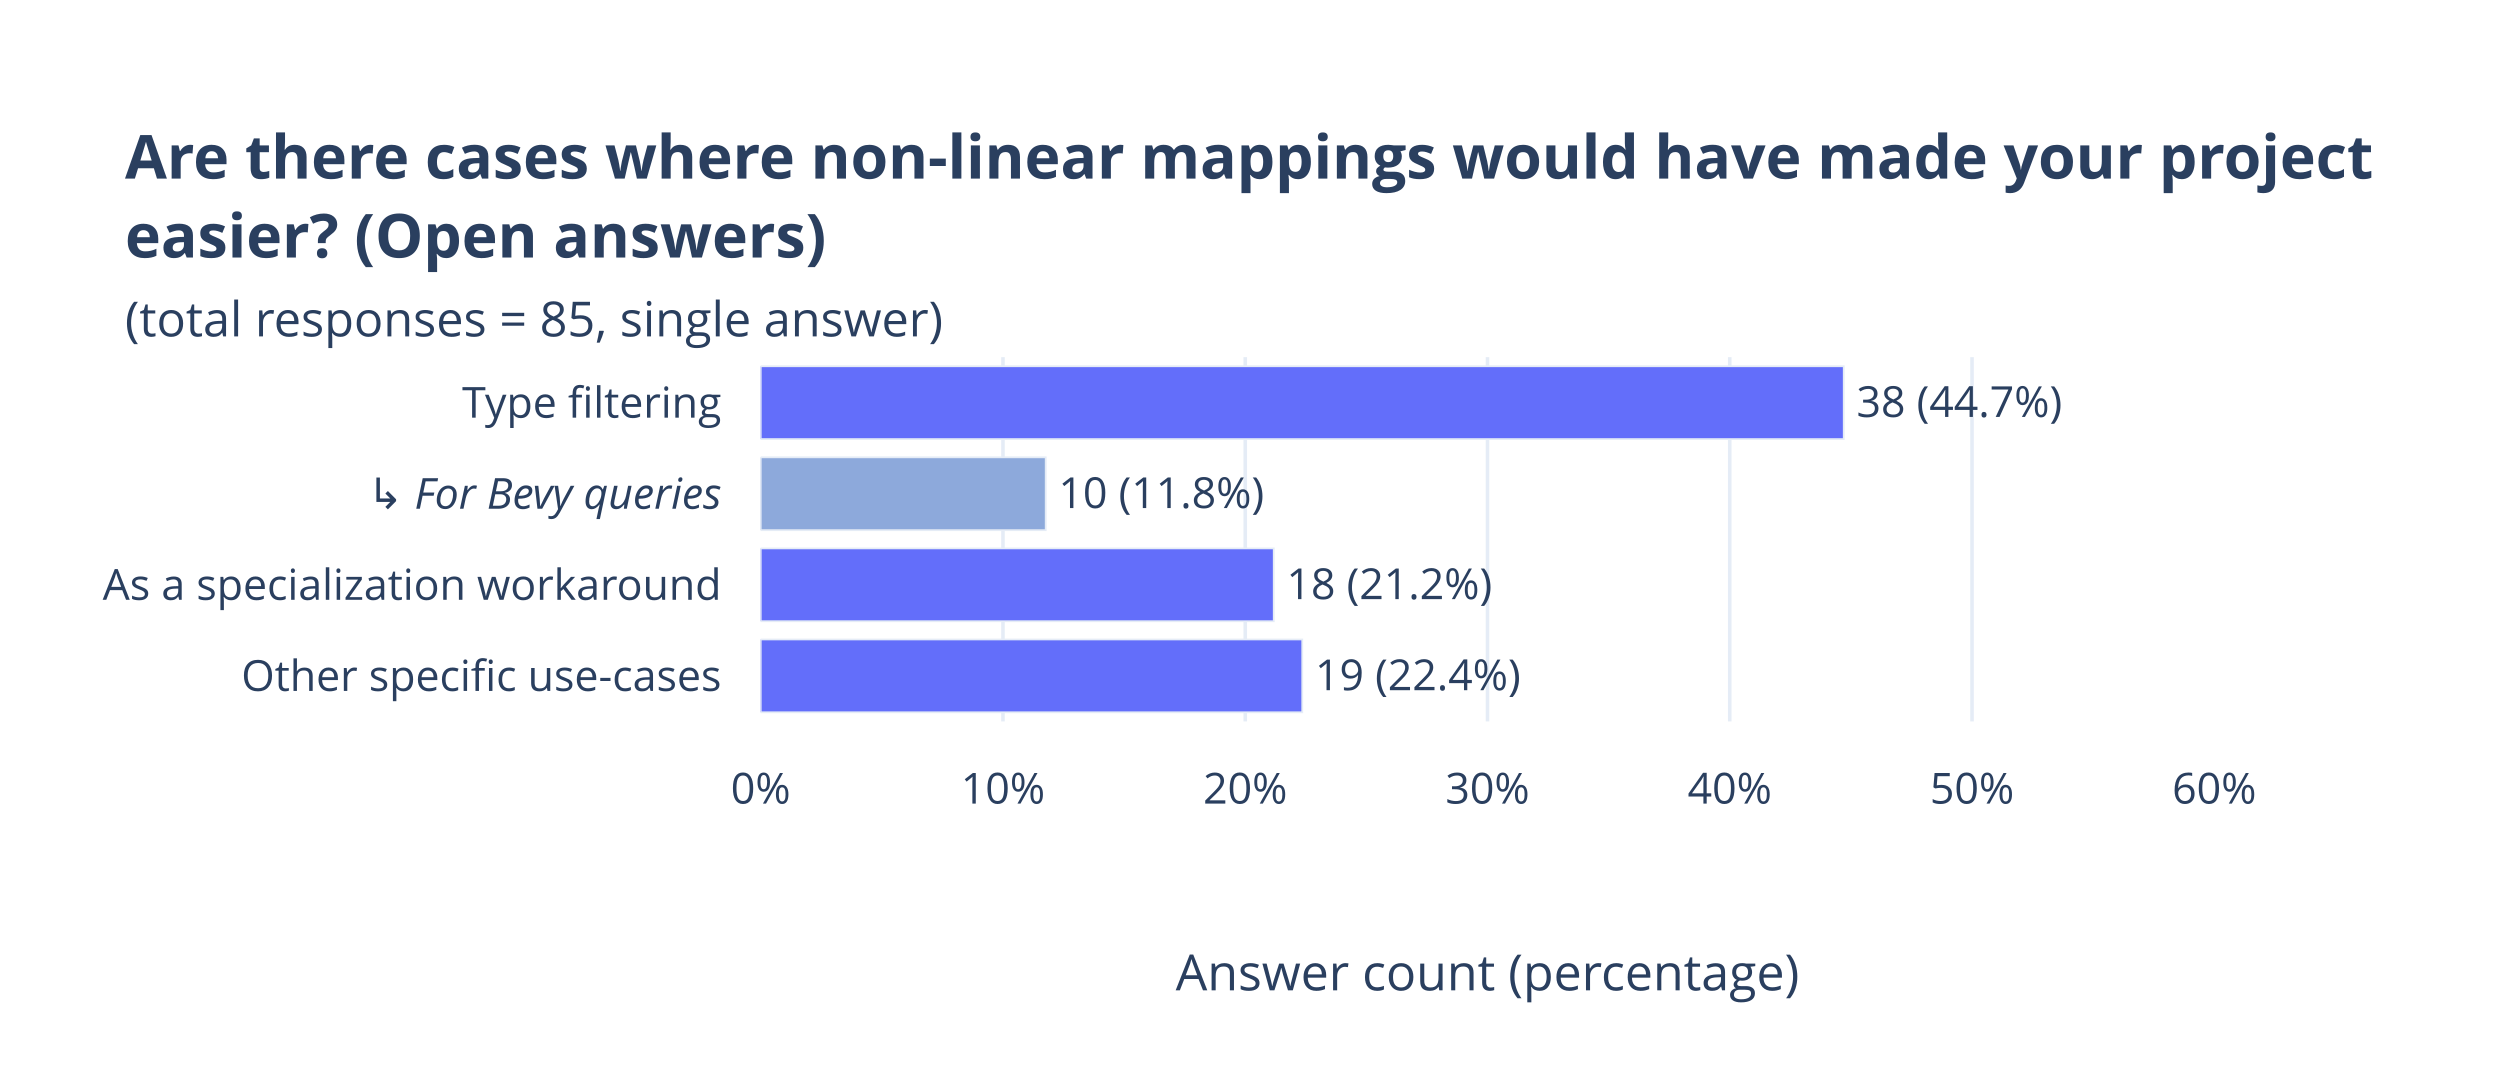
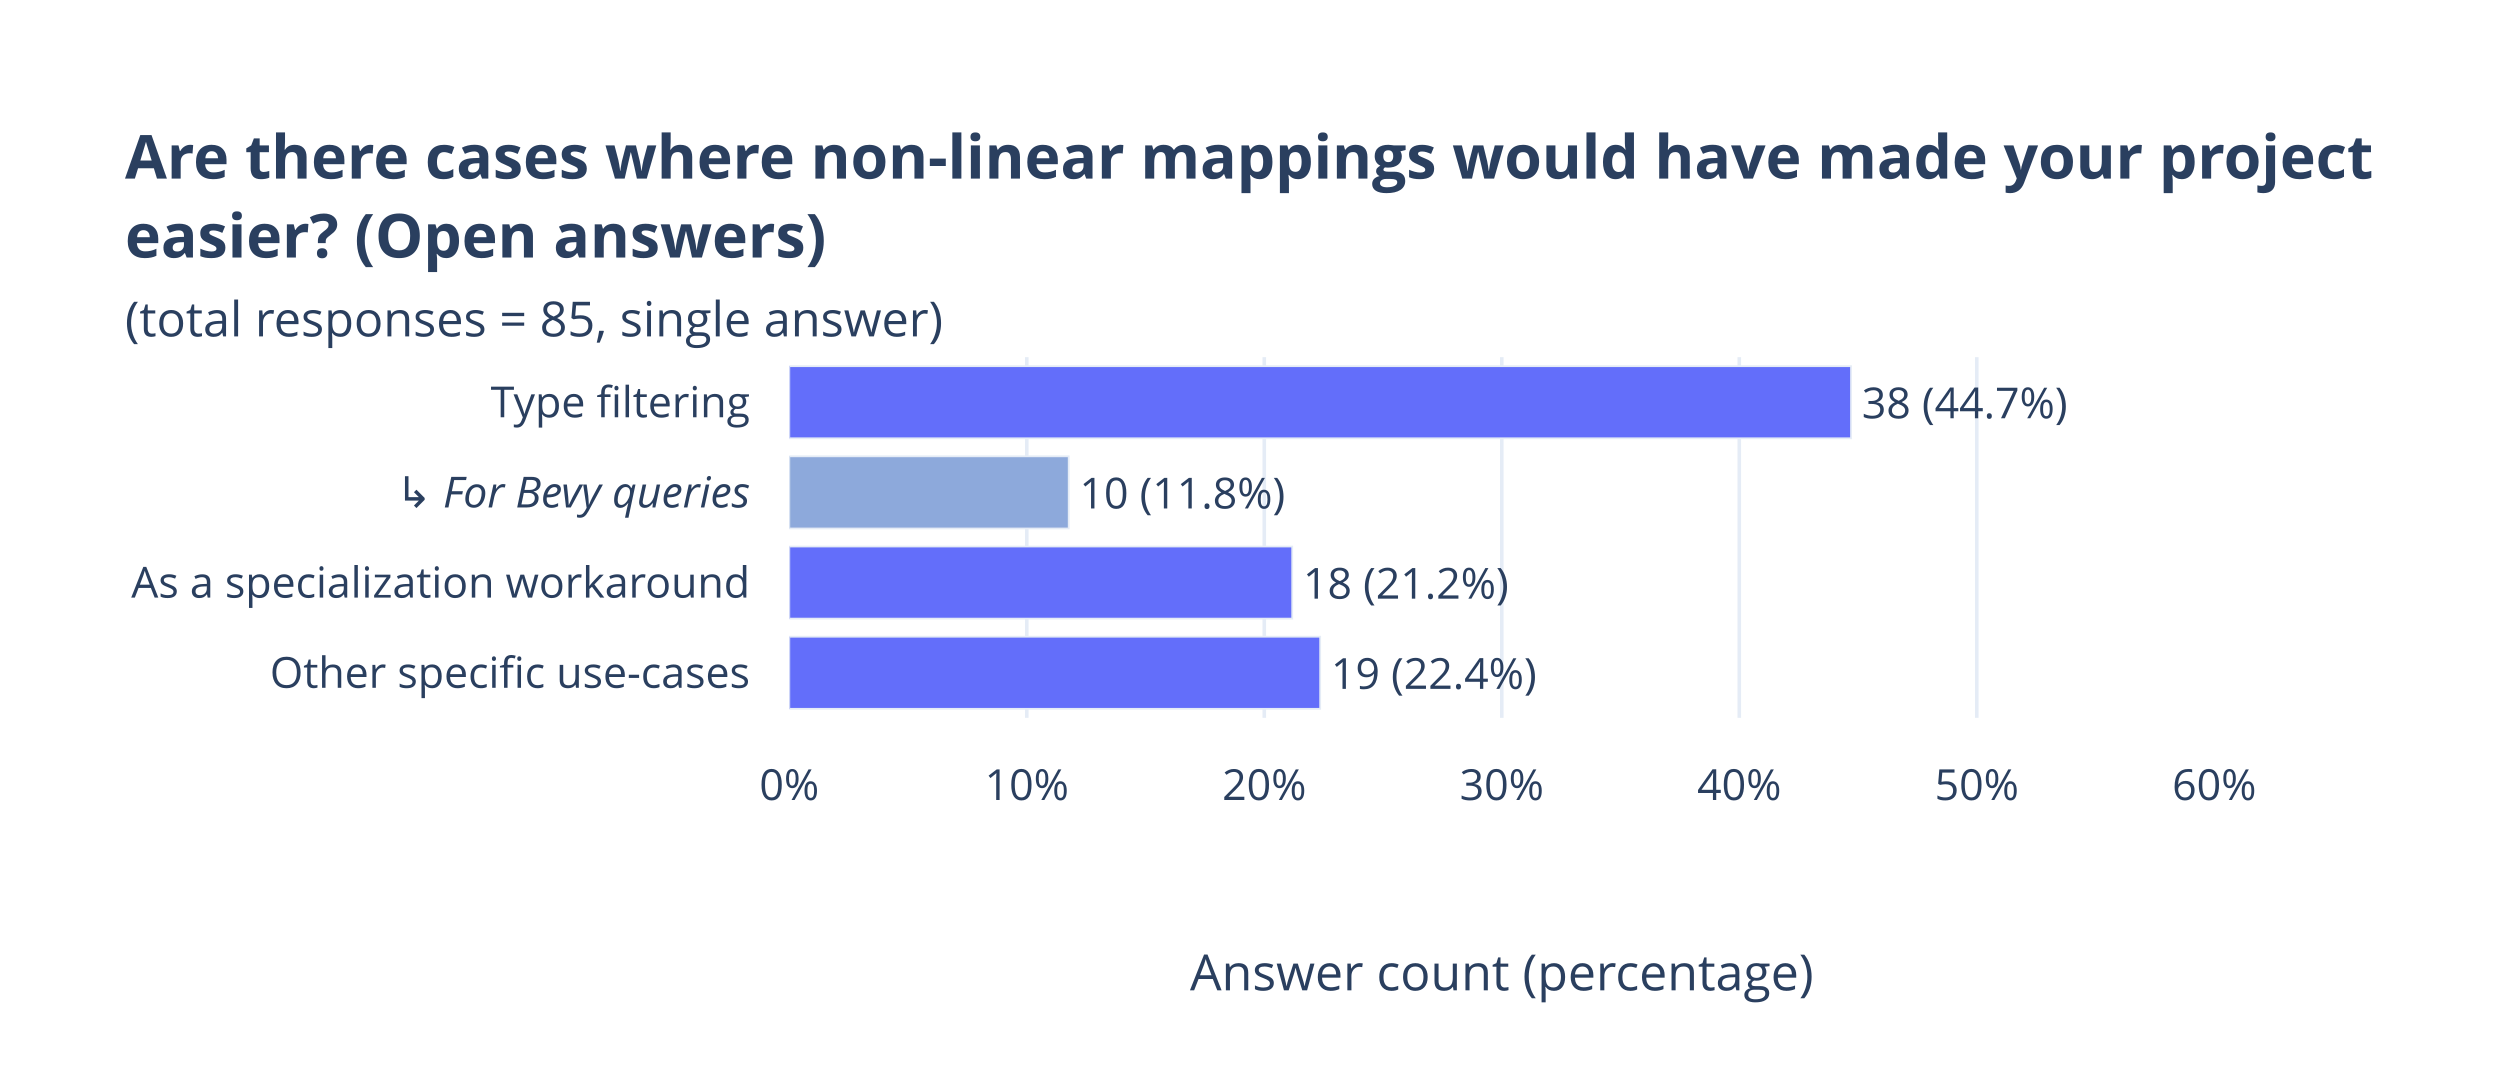
<svg xmlns="http://www.w3.org/2000/svg" class="main-svg" width="700" height="300" style="" viewBox="0 0 700 300">
  <rect x="0" y="0" width="700" height="300" style="fill: rgb(255, 255, 255); fill-opacity: 1;" />
-   <defs id="defs-b6dbfd">
+   <defs id="defs-c6d771">
    <g class="clips">
-       <clipPath id="clipb6dbfdxyplot" class="plotclip">
-         <rect width="407" height="102" />
+       <clipPath id="clipc6d771xyplot" class="plotclip">
+         <rect width="399" height="101" />
      </clipPath>
-       <clipPath class="axesclip" id="clipb6dbfdx">
-         <rect x="213" y="0" width="407" height="300" />
+       <clipPath class="axesclip" id="clipc6d771x">
+         <rect x="221" y="0" width="399" height="300" />
      </clipPath>
-       <clipPath class="axesclip" id="clipb6dbfdy">
-         <rect x="0" y="100" width="700" height="102" />
+       <clipPath class="axesclip" id="clipc6d771y">
+         <rect x="0" y="100" width="700" height="101" />
      </clipPath>
-       <clipPath class="axesclip" id="clipb6dbfdxy">
-         <rect x="213" y="100" width="407" height="102" />
+       <clipPath class="axesclip" id="clipc6d771xy">
+         <rect x="221" y="100" width="399" height="101" />
      </clipPath>
    </g>
    <g class="gradients" />
    <g class="patterns" />
  </defs>
  <g class="bglayer">
-     <rect class="bg" x="203" y="90" width="427" height="122" style="fill: rgb(255, 255, 255); fill-opacity: 1; stroke-width: 0;" />
+     <rect class="bg" x="211" y="90" width="419" height="121" style="fill: rgb(255, 255, 255); fill-opacity: 1; stroke-width: 0;" />
  </g>
  <g class="layer-below">
    <g class="imagelayer" />
    <g class="shapelayer" />
  </g>
  <g class="cartesianlayer">
    <g class="subplot xy">
      <g class="layer-subplot">
        <g class="shapelayer" />
        <g class="imagelayer" />
      </g>
      <g class="minor-gridlayer">
        <g class="x" />
        <g class="y" />
      </g>
      <g class="gridlayer">
        <g class="x">
-           <path class="xgrid crisp" transform="translate(280.83,0)" d="M0,100v102" style="stroke: rgb(229, 236, 246); stroke-opacity: 1; stroke-width: 1px;" />
-           <path class="xgrid crisp" transform="translate(348.67,0)" d="M0,100v102" style="stroke: rgb(229, 236, 246); stroke-opacity: 1; stroke-width: 1px;" />
-           <path class="xgrid crisp" transform="translate(416.5,0)" d="M0,100v102" style="stroke: rgb(229, 236, 246); stroke-opacity: 1; stroke-width: 1px;" />
-           <path class="xgrid crisp" transform="translate(484.33,0)" d="M0,100v102" style="stroke: rgb(229, 236, 246); stroke-opacity: 1; stroke-width: 1px;" />
-           <path class="xgrid crisp" transform="translate(552.17,0)" d="M0,100v102" style="stroke: rgb(229, 236, 246); stroke-opacity: 1; stroke-width: 1px;" />
+           <path class="xgrid crisp" transform="translate(287.5,0)" d="M0,100v101" style="stroke: rgb(229, 236, 246); stroke-opacity: 1; stroke-width: 1px;" />
+           <path class="xgrid crisp" transform="translate(354,0)" d="M0,100v101" style="stroke: rgb(229, 236, 246); stroke-opacity: 1; stroke-width: 1px;" />
+           <path class="xgrid crisp" transform="translate(420.5,0)" d="M0,100v101" style="stroke: rgb(229, 236, 246); stroke-opacity: 1; stroke-width: 1px;" />
+           <path class="xgrid crisp" transform="translate(487,0)" d="M0,100v101" style="stroke: rgb(229, 236, 246); stroke-opacity: 1; stroke-width: 1px;" />
+           <path class="xgrid crisp" transform="translate(553.5,0)" d="M0,100v101" style="stroke: rgb(229, 236, 246); stroke-opacity: 1; stroke-width: 1px;" />
        </g>
        <g class="y" />
      </g>
      <g class="zerolinelayer">
-         <path class="xzl zl crisp" transform="translate(213,0)" d="M0,100v102" style="stroke: rgb(255, 255, 255); stroke-opacity: 1; stroke-width: 2px;" />
+         <path class="xzl zl crisp" transform="translate(221,0)" d="M0,100v101" style="stroke: rgb(255, 255, 255); stroke-opacity: 1; stroke-width: 2px;" />
      </g>
      <g class="layer-between">
        <g class="shapelayer" />
        <g class="imagelayer" />
      </g>
      <path class="xlines-below" />
      <path class="ylines-below" />
      <g class="overlines-below" />
      <g class="xaxislayer-below" />
      <g class="yaxislayer-below" />
      <g class="overaxes-below" />
      <g class="overplot">
-         <g class="xy" transform="translate(213,100)" clip-path="url(#clipb6dbfdxyplot)">
+         <g class="xy" transform="translate(221,100)" clip-path="url(#clipc6d771xyplot)">
          <g class="barlayer mlayer">
            <g class="trace bars" style="opacity: 1;">
              <g class="points">
                <g class="point">
-                   <path d="M0,22.95V2.55H303.25V22.95Z" style="vector-effect: none; opacity: 1; stroke-width: 0.5px; fill: rgb(99, 110, 250); fill-opacity: 1; stroke: rgb(229, 236, 246); stroke-opacity: 1;" />
-                   <text class="bartext bartext-outside" text-anchor="middle" data-notex="1" x="0" y="0" style="font-family: 'Open Sans', verdana, arial, sans-serif; font-size: 12px; fill: rgb(42, 63, 95); fill-opacity: 1; white-space: pre;" transform="translate(335.6094,16.75)">38 (44.7%)</text>
+                   <path d="M0,22.72V2.52H297.29V22.72Z" style="vector-effect: none; opacity: 1; stroke-width: 0.5px; fill: rgb(99, 110, 250); fill-opacity: 1; stroke: rgb(229, 236, 246); stroke-opacity: 1;" />
+                   <text class="bartext bartext-outside" text-anchor="middle" data-notex="1" x="0" y="0" style="font-family: 'Open Sans', verdana, arial, sans-serif; font-size: 12px; fill: rgb(42, 63, 95); fill-opacity: 1; white-space: pre;" transform="translate(329.1025,17.12)">38 (44.7%)</text>
                </g>
                <g class="point">
-                   <path d="M0,48.45V28.05H79.8V48.45Z" style="vector-effect: none; opacity: 1; stroke-width: 0.5px; fill: rgb(141, 169, 219); fill-opacity: 1; stroke: rgb(229, 236, 246); stroke-opacity: 1;" />
-                   <text class="bartext bartext-outside" text-anchor="middle" data-notex="1" x="0" y="0" style="font-family: 'Open Sans', verdana, arial, sans-serif; font-size: 12px; fill: rgb(42, 63, 95); fill-opacity: 1; white-space: pre;" transform="translate(112.1594,42.25)">10 (11.8%)</text>
+                   <path d="M0,47.97V27.77H78.24V47.97Z" style="vector-effect: none; opacity: 1; stroke-width: 0.5px; fill: rgb(141, 169, 219); fill-opacity: 1; stroke: rgb(229, 236, 246); stroke-opacity: 1;" />
+                   <text class="bartext bartext-outside" text-anchor="middle" data-notex="1" x="0" y="0" style="font-family: 'Open Sans', verdana, arial, sans-serif; font-size: 12px; fill: rgb(42, 63, 95); fill-opacity: 1; white-space: pre;" transform="translate(110.0525,42.37)">10 (11.8%)</text>
                </g>
                <g class="point">
-                   <path d="M0,73.95V53.55H143.65V73.95Z" style="vector-effect: none; opacity: 1; stroke-width: 0.5px; fill: rgb(99, 110, 250); fill-opacity: 1; stroke: rgb(229, 236, 246); stroke-opacity: 1;" />
-                   <text class="bartext bartext-outside" text-anchor="middle" data-notex="1" x="0" y="0" style="font-family: 'Open Sans', verdana, arial, sans-serif; font-size: 12px; fill: rgb(42, 63, 95); fill-opacity: 1; white-space: pre;" transform="translate(176.0094,67.75)">18 (21.2%)</text>
+                   <path d="M0,73.22V53.03H140.82V73.22Z" style="vector-effect: none; opacity: 1; stroke-width: 0.5px; fill: rgb(99, 110, 250); fill-opacity: 1; stroke: rgb(229, 236, 246); stroke-opacity: 1;" />
+                   <text class="bartext bartext-outside" text-anchor="middle" data-notex="1" x="0" y="0" style="font-family: 'Open Sans', verdana, arial, sans-serif; font-size: 12px; fill: rgb(42, 63, 95); fill-opacity: 1; white-space: pre;" transform="translate(172.6325,67.625)">18 (21.2%)</text>
                </g>
                <g class="point">
-                   <path d="M0,99.45V79.05H151.63V99.45Z" style="vector-effect: none; opacity: 1; stroke-width: 0.5px; fill: rgb(99, 110, 250); fill-opacity: 1; stroke: rgb(229, 236, 246); stroke-opacity: 1;" />
-                   <text class="bartext bartext-outside" text-anchor="middle" data-notex="1" x="0" y="0" style="font-family: 'Open Sans', verdana, arial, sans-serif; font-size: 12px; fill: rgb(42, 63, 95); fill-opacity: 1; white-space: pre;" transform="translate(183.9894,93.25)">19 (22.4%)</text>
+                   <path d="M0,98.48V78.28H148.65V98.48Z" style="vector-effect: none; opacity: 1; stroke-width: 0.5px; fill: rgb(99, 110, 250); fill-opacity: 1; stroke: rgb(229, 236, 246); stroke-opacity: 1;" />
+                   <text class="bartext bartext-outside" text-anchor="middle" data-notex="1" x="0" y="0" style="font-family: 'Open Sans', verdana, arial, sans-serif; font-size: 12px; fill: rgb(42, 63, 95); fill-opacity: 1; white-space: pre;" transform="translate(180.4625,92.88)">19 (22.4%)</text>
                </g>
              </g>
            </g>
          </g>
        </g>
      </g>
      <path class="xlines-above crisp" d="M0,0" style="fill: none;" />
      <path class="ylines-above crisp" d="M0,0" style="fill: none;" />
      <g class="overlines-above" />
      <g class="xaxislayer-above">
        <g class="xtick">
-           <text text-anchor="middle" x="0" y="225" transform="translate(213,0)" style="font-family: 'Open Sans', verdana, arial, sans-serif; font-size: 12px; fill: rgb(42, 63, 95); fill-opacity: 1; white-space: pre; opacity: 1;">0%</text>
+           <text text-anchor="middle" x="0" y="224" transform="translate(221,0)" style="font-family: 'Open Sans', verdana, arial, sans-serif; font-size: 12px; fill: rgb(42, 63, 95); fill-opacity: 1; white-space: pre; opacity: 1;">0%</text>
        </g>
        <g class="xtick">
-           <text text-anchor="middle" x="0" y="225" style="font-family: 'Open Sans', verdana, arial, sans-serif; font-size: 12px; fill: rgb(42, 63, 95); fill-opacity: 1; white-space: pre; opacity: 1;" transform="translate(280.83,0)">10%</text>
+           <text text-anchor="middle" x="0" y="224" style="font-family: 'Open Sans', verdana, arial, sans-serif; font-size: 12px; fill: rgb(42, 63, 95); fill-opacity: 1; white-space: pre; opacity: 1;" transform="translate(287.5,0)">10%</text>
        </g>
        <g class="xtick">
-           <text text-anchor="middle" x="0" y="225" style="font-family: 'Open Sans', verdana, arial, sans-serif; font-size: 12px; fill: rgb(42, 63, 95); fill-opacity: 1; white-space: pre; opacity: 1;" transform="translate(348.67,0)">20%</text>
+           <text text-anchor="middle" x="0" y="224" style="font-family: 'Open Sans', verdana, arial, sans-serif; font-size: 12px; fill: rgb(42, 63, 95); fill-opacity: 1; white-space: pre; opacity: 1;" transform="translate(354,0)">20%</text>
        </g>
        <g class="xtick">
-           <text text-anchor="middle" x="0" y="225" style="font-family: 'Open Sans', verdana, arial, sans-serif; font-size: 12px; fill: rgb(42, 63, 95); fill-opacity: 1; white-space: pre; opacity: 1;" transform="translate(416.5,0)">30%</text>
+           <text text-anchor="middle" x="0" y="224" style="font-family: 'Open Sans', verdana, arial, sans-serif; font-size: 12px; fill: rgb(42, 63, 95); fill-opacity: 1; white-space: pre; opacity: 1;" transform="translate(420.5,0)">30%</text>
        </g>
        <g class="xtick">
-           <text text-anchor="middle" x="0" y="225" style="font-family: 'Open Sans', verdana, arial, sans-serif; font-size: 12px; fill: rgb(42, 63, 95); fill-opacity: 1; white-space: pre; opacity: 1;" transform="translate(484.33,0)">40%</text>
+           <text text-anchor="middle" x="0" y="224" style="font-family: 'Open Sans', verdana, arial, sans-serif; font-size: 12px; fill: rgb(42, 63, 95); fill-opacity: 1; white-space: pre; opacity: 1;" transform="translate(487,0)">40%</text>
        </g>
        <g class="xtick">
-           <text text-anchor="middle" x="0" y="225" style="font-family: 'Open Sans', verdana, arial, sans-serif; font-size: 12px; fill: rgb(42, 63, 95); fill-opacity: 1; white-space: pre; opacity: 1;" transform="translate(552.17,0)">50%</text>
+           <text text-anchor="middle" x="0" y="224" style="font-family: 'Open Sans', verdana, arial, sans-serif; font-size: 12px; fill: rgb(42, 63, 95); fill-opacity: 1; white-space: pre; opacity: 1;" transform="translate(553.5,0)">50%</text>
        </g>
        <g class="xtick">
-           <text text-anchor="middle" x="0" y="225" style="font-family: 'Open Sans', verdana, arial, sans-serif; font-size: 12px; fill: rgb(42, 63, 95); fill-opacity: 1; white-space: pre; opacity: 1;" transform="translate(620,0)">60%</text>
+           <text text-anchor="middle" x="0" y="224" style="font-family: 'Open Sans', verdana, arial, sans-serif; font-size: 12px; fill: rgb(42, 63, 95); fill-opacity: 1; white-space: pre; opacity: 1;" transform="translate(620,0)">60%</text>
        </g>
      </g>
      <g class="yaxislayer-above">
        <g class="ytick">
-           <text text-anchor="end" x="202" y="4.2" transform="translate(0,189.25)" style="font-family: 'Open Sans', verdana, arial, sans-serif; font-size: 12px; fill: rgb(42, 63, 95); fill-opacity: 1; white-space: pre; opacity: 1;">Other specific use-cases</text>
+           <text text-anchor="end" x="210" y="4.2" transform="translate(0,188.38)" style="font-family: 'Open Sans', verdana, arial, sans-serif; font-size: 12px; fill: rgb(42, 63, 95); fill-opacity: 1; white-space: pre; opacity: 1;">Other specific use-cases</text>
        </g>
        <g class="ytick">
-           <text text-anchor="end" x="202" y="4.2" transform="translate(0,163.75)" style="font-family: 'Open Sans', verdana, arial, sans-serif; font-size: 12px; fill: rgb(42, 63, 95); fill-opacity: 1; white-space: pre; opacity: 1;">As a specialization workaround</text>
+           <text text-anchor="end" x="210" y="4.2" transform="translate(0,163.13)" style="font-family: 'Open Sans', verdana, arial, sans-serif; font-size: 12px; fill: rgb(42, 63, 95); fill-opacity: 1; white-space: pre; opacity: 1;">As a specialization workaround</text>
        </g>
        <g class="ytick">
-           <text text-anchor="end" x="202" y="4.2" transform="translate(0,138.25)" style="font-family: 'Open Sans', verdana, arial, sans-serif; font-size: 12px; fill: rgb(42, 63, 95); fill-opacity: 1; white-space: pre; opacity: 1;">
+           <text text-anchor="end" x="210" y="4.2" transform="translate(0,137.88)" style="font-family: 'Open Sans', verdana, arial, sans-serif; font-size: 12px; fill: rgb(42, 63, 95); fill-opacity: 1; white-space: pre; opacity: 1;">
            <tspan style="font-style:italic">↳ For Bevy queries </tspan>
          </text>
        </g>
        <g class="ytick">
-           <text text-anchor="end" x="202" y="4.2" transform="translate(0,112.75)" style="font-family: 'Open Sans', verdana, arial, sans-serif; font-size: 12px; fill: rgb(42, 63, 95); fill-opacity: 1; white-space: pre; opacity: 1;">Type filtering</text>
+           <text text-anchor="end" x="210" y="4.2" transform="translate(0,112.63)" style="font-family: 'Open Sans', verdana, arial, sans-serif; font-size: 12px; fill: rgb(42, 63, 95); fill-opacity: 1; white-space: pre; opacity: 1;">Type filtering</text>
        </g>
      </g>
      <g class="overaxes-above" />
    </g>
  </g>
  <g class="polarlayer" />
  <g class="smithlayer" />
  <g class="ternarylayer" />
  <g class="geolayer" />
  <g class="funnelarealayer" />
  <g class="pielayer" />
  <g class="iciclelayer" />
  <g class="treemaplayer" />
  <g class="sunburstlayer" />
  <g class="glimages" />
-   <defs id="topdefs-b6dbfd">
+   <defs id="topdefs-c6d771">
    <g class="clips" />
  </defs>
  <g class="layer-above">
    <g class="imagelayer" />
    <g class="shapelayer" />
  </g>
  <g class="infolayer">
    <g class="g-gtitle">
      <text class="gtitle" x="35" y="50" text-anchor="start" dy="0em" style="opacity: 1; font-family: 'Open Sans', verdana, arial, sans-serif; font-size: 17px; fill: rgb(42, 63, 95); fill-opacity: 1; white-space: pre;">
        <tspan class="line" dy="0em" x="35" y="50">
          <tspan style="font-weight:bold">Are there cases where non-linear mappings would have made your project</tspan>
        </tspan>
        <tspan class="line" dy="1.3em" x="35" y="50">
          <tspan style="font-weight:bold">easier? (Open answers)</tspan>
        </tspan>
        <tspan class="line" dy="2.6em" x="35" y="50">
          <tspan style="font-size: 0.8em;">(total responses = 85, single answer)</tspan>
        </tspan>
      </text>
    </g>
    <g class="g-xtitle">
-       <text class="xtitle" x="416.5" y="277.3" text-anchor="middle" style="opacity: 1; font-family: 'Open Sans', verdana, arial, sans-serif; font-size: 14px; fill: rgb(42, 63, 95); fill-opacity: 1; white-space: pre;">Answer count (percentage)</text>
+       <text class="xtitle" x="420.5" y="277.3" text-anchor="middle" style="opacity: 1; font-family: 'Open Sans', verdana, arial, sans-serif; font-size: 14px; fill: rgb(42, 63, 95); fill-opacity: 1; white-space: pre;">Answer count (percentage)</text>
    </g>
    <g class="g-ytitle" />
  </g>
</svg>
